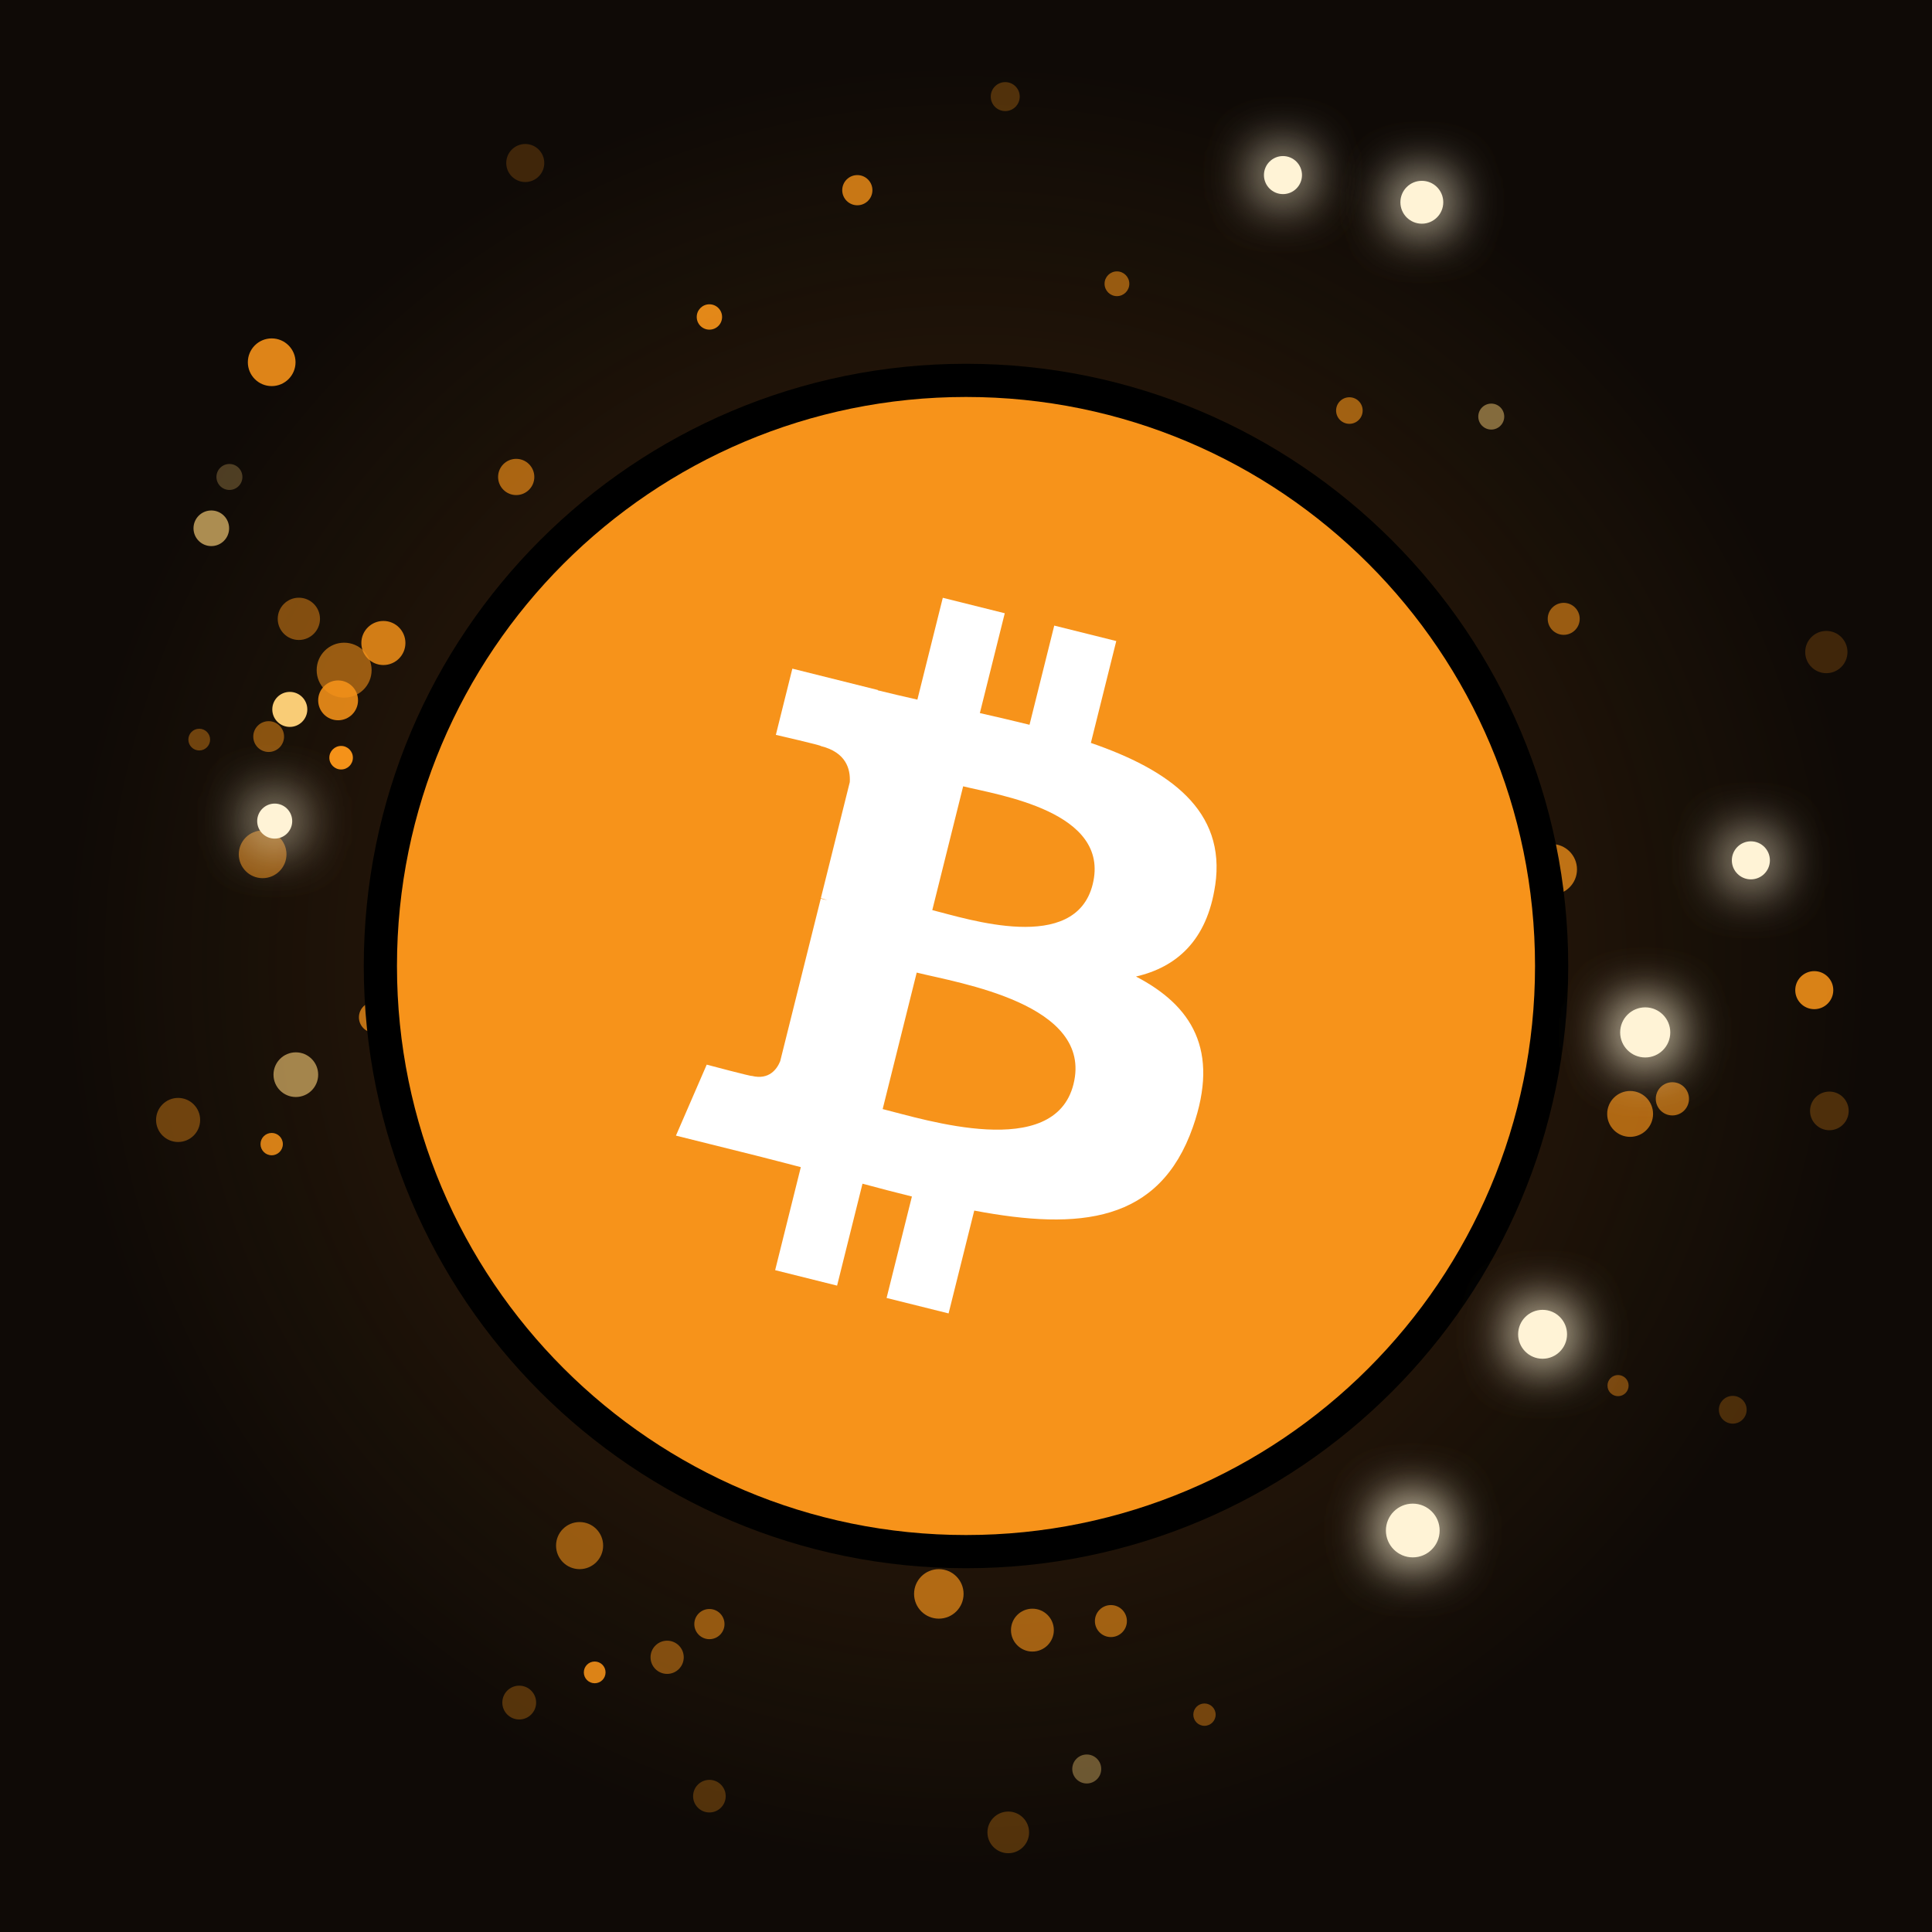
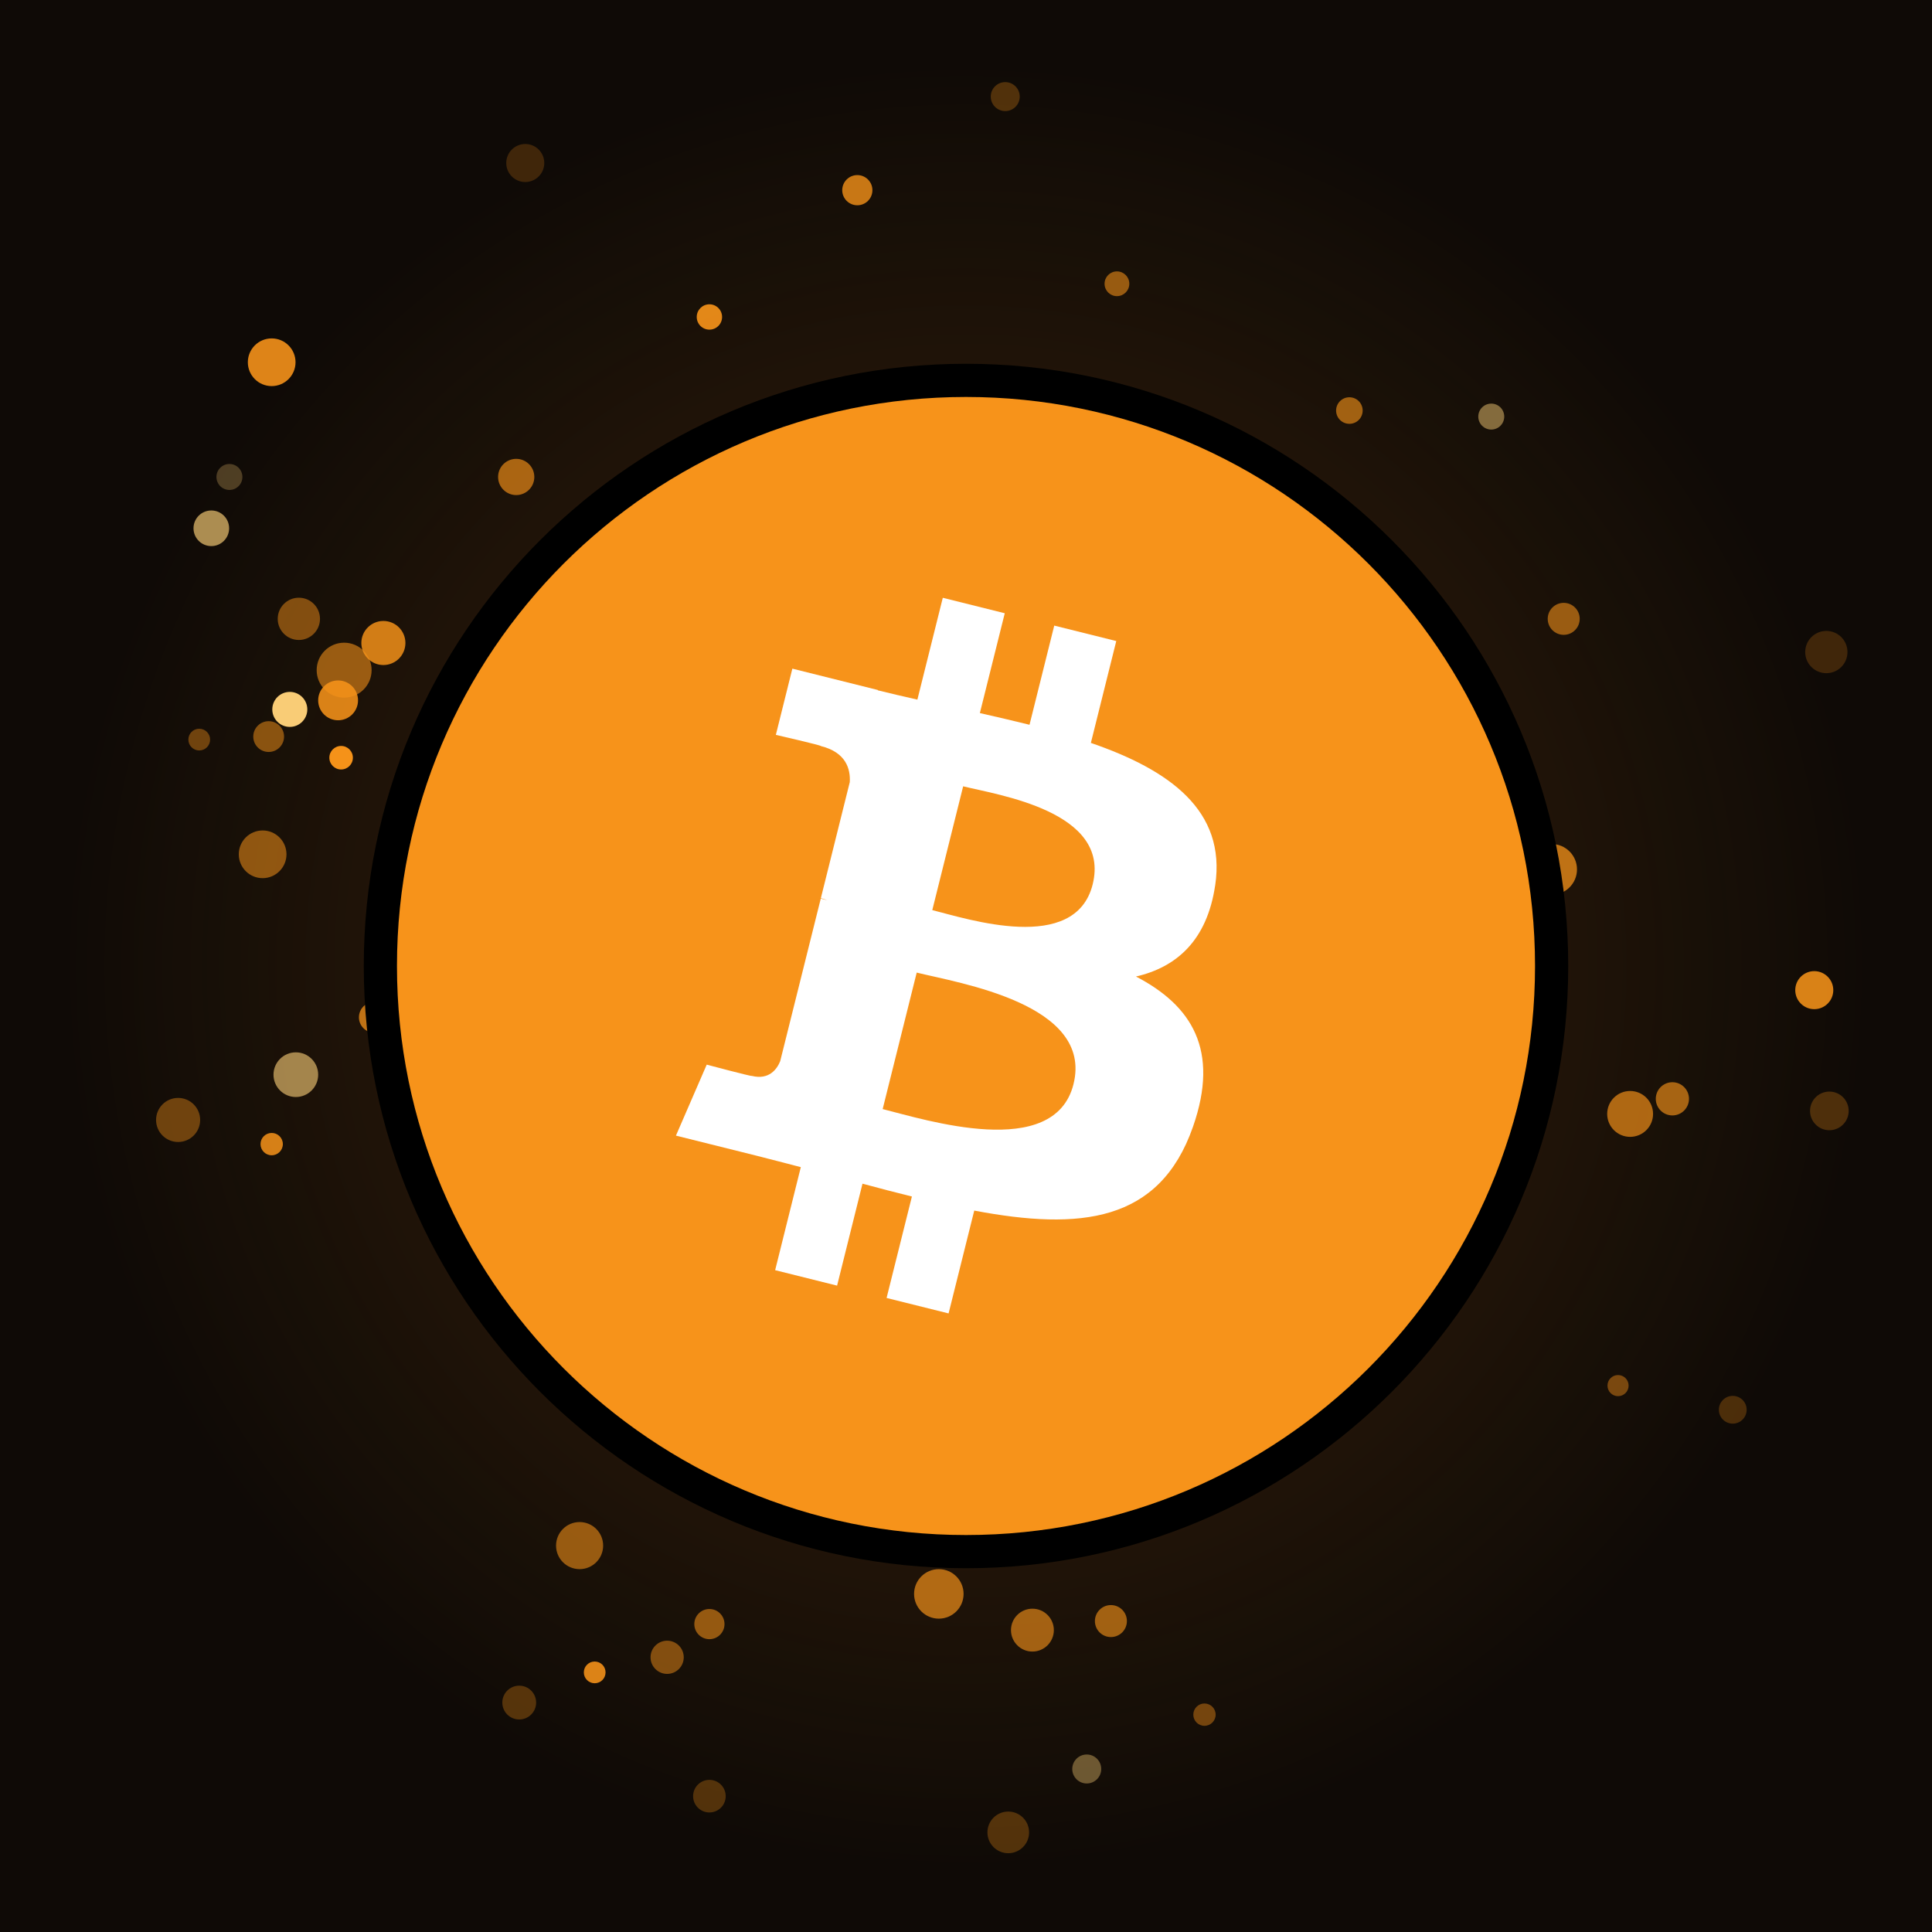
<svg xmlns="http://www.w3.org/2000/svg" viewBox="0 0 64 64">
  <rect width="64" height="64" fill="#0f0a06" />
  <defs>
    <radialGradient id="hdrQR">
      <stop offset="0.3" stop-color="#F7931A" stop-opacity="0.15" />
      <stop offset="1" stop-color="#F7931A" stop-opacity="0" />
    </radialGradient>
    <filter id="glowQR" x="-3" y="-3" width="7" height="7">
      <feGaussianBlur stdDeviation="0.9" result="b" />
      <feMerge>
        <feMergeNode in="b" />
        <feMergeNode in="b" />
        <feMergeNode in="SourceGraphic" />
      </feMerge>
    </filter>
    <radialGradient id="haloQR" cx="32" cy="32" r="20.65" gradientUnits="userSpaceOnUse">
      <stop offset="0.913" stop-color="#fff1cf" stop-opacity="0.6" />
      <stop offset="0.952" stop-color="#ffc35a" stop-opacity="0.42" />
      <stop offset="1" stop-color="#F7931A" stop-opacity="0" />
    </radialGradient>
  </defs>
  <circle cx="32" cy="32" r="32" fill="#0f0a06" />
  <circle cx="32" cy="32" r="30" fill="url(#hdrQR)" />
  <circle cx="14.8" cy="25.6" r="0.61" fill="#F7931A" fill-opacity="0.81" />
  <circle cx="39.9" cy="56.8" r="0.37" fill="#F7931A" fill-opacity="0.42" />
  <circle cx="47.1" cy="28.4" r="0.55" fill="#ffd27a" fill-opacity="0.95" />
  <circle cx="26.6" cy="17.4" r="1.09" fill="#F7931A" fill-opacity="0.95" />
  <circle cx="48.7" cy="30.2" r="0.86" fill="#F7931A" fill-opacity="0.89" />
  <circle cx="31.7" cy="48.5" r="0.83" fill="#ffd27a" fill-opacity="0.90" />
  <circle cx="23.9" cy="47.3" r="0.90" fill="#F7931A" fill-opacity="0.86" />
  <circle cx="16.1" cy="22.6" r="0.54" fill="#F7931A" fill-opacity="0.80" />
  <circle cx="46.2" cy="21.7" r="0.43" fill="#ffd27a" fill-opacity="0.85" />
  <circle cx="47.4" cy="38.3" r="1.06" fill="#F7931A" fill-opacity="0.89" />
  <circle cx="49.7" cy="29.1" r="0.96" fill="#F7931A" fill-opacity="0.83" />
  <circle cx="33.3" cy="3.2" r="0.48" fill="#F7931A" fill-opacity="0.28" />
  <circle cx="17.7" cy="26.0" r="1.03" fill="#F7931A" fill-opacity="0.95" />
  <circle cx="49.4" cy="13.8" r="0.43" fill="#ffd27a" fill-opacity="0.47" />
  <circle cx="19.2" cy="51.2" r="0.78" fill="#F7931A" fill-opacity="0.57" />
  <circle cx="9.8" cy="35.6" r="0.74" fill="#ffd27a" fill-opacity="0.60" />
  <circle cx="11.4" cy="22.2" r="0.91" fill="#F7931A" fill-opacity="0.58" />
  <circle cx="60.5" cy="21.6" r="0.70" fill="#F7931A" fill-opacity="0.21" />
  <circle cx="9.9" cy="20.5" r="0.70" fill="#F7931A" fill-opacity="0.48" />
  <circle cx="14.9" cy="36.8" r="0.45" fill="#F7931A" fill-opacity="0.84" />
  <circle cx="8.7" cy="28.3" r="0.79" fill="#F7931A" fill-opacity="0.54" />
  <circle cx="12.4" cy="33.7" r="0.51" fill="#F7931A" fill-opacity="0.74" />
  <circle cx="46.8" cy="27.4" r="1.06" fill="#F7931A" fill-opacity="0.95" />
  <circle cx="43.0" cy="19.4" r="0.95" fill="#F7931A" fill-opacity="0.89" />
  <circle cx="7.6" cy="15.8" r="0.43" fill="#ffd27a" fill-opacity="0.26" />
  <circle cx="43.1" cy="21.1" r="0.56" fill="#F7931A" fill-opacity="0.95" />
  <circle cx="48.3" cy="22.4" r="0.49" fill="#ffd27a" fill-opacity="0.78" />
  <circle cx="22.1" cy="54.9" r="0.55" fill="#F7931A" fill-opacity="0.48" />
  <circle cx="34.2" cy="54.0" r="0.71" fill="#F7931A" fill-opacity="0.62" />
  <circle cx="13.9" cy="28.3" r="0.68" fill="#ffd27a" fill-opacity="0.80" />
  <circle cx="44.7" cy="13.6" r="0.44" fill="#F7931A" fill-opacity="0.61" />
  <circle cx="14.6" cy="33.7" r="0.63" fill="#F7931A" fill-opacity="0.85" />
  <circle cx="45.3" cy="40.2" r="0.62" fill="#F7931A" fill-opacity="0.94" />
  <circle cx="6.6" cy="24.5" r="0.36" fill="#F7931A" fill-opacity="0.40" />
  <circle cx="41.3" cy="15.6" r="0.78" fill="#F7931A" fill-opacity="0.78" />
  <circle cx="39.0" cy="49.2" r="0.74" fill="#F7931A" fill-opacity="0.80" />
  <circle cx="57.4" cy="46.7" r="0.46" fill="#F7931A" fill-opacity="0.26" />
  <circle cx="35.8" cy="16.9" r="0.53" fill="#F7931A" fill-opacity="0.95" />
  <circle cx="36.8" cy="53.7" r="0.53" fill="#F7931A" fill-opacity="0.61" />
  <circle cx="60.6" cy="36.8" r="0.64" fill="#F7931A" fill-opacity="0.27" />
  <circle cx="18.5" cy="20.2" r="0.92" fill="#F7931A" fill-opacity="0.83" />
  <circle cx="51.8" cy="20.5" r="0.53" fill="#F7931A" fill-opacity="0.58" />
  <circle cx="53.6" cy="45.9" r="0.35" fill="#F7931A" fill-opacity="0.44" />
  <circle cx="5.9" cy="37.1" r="0.73" fill="#F7931A" fill-opacity="0.40" />
  <circle cx="23.5" cy="59.5" r="0.54" fill="#F7931A" fill-opacity="0.29" />
  <circle cx="31.1" cy="52.8" r="0.82" fill="#F7931A" fill-opacity="0.68" />
  <circle cx="17.4" cy="5.4" r="0.63" fill="#F7931A" fill-opacity="0.21" />
  <circle cx="23.5" cy="53.8" r="0.50" fill="#F7931A" fill-opacity="0.56" />
  <circle cx="33.4" cy="60.7" r="0.69" fill="#F7931A" fill-opacity="0.29" />
  <circle cx="31.9" cy="15.6" r="0.55" fill="#F7931A" fill-opacity="0.91" />
  <circle cx="17.2" cy="36.6" r="0.96" fill="#F7931A" fill-opacity="0.95" />
  <circle cx="37.0" cy="9.4" r="0.41" fill="#F7931A" fill-opacity="0.57" />
  <circle cx="8.9" cy="24.4" r="0.51" fill="#F7931A" fill-opacity="0.51" />
  <circle cx="34.9" cy="15.8" r="0.36" fill="#F7931A" fill-opacity="0.90" />
  <circle cx="17.2" cy="56.4" r="0.56" fill="#F7931A" fill-opacity="0.30" />
  <circle cx="51.4" cy="28.8" r="0.84" fill="#F7931A" fill-opacity="0.74" />
  <circle cx="36.0" cy="58.6" r="0.48" fill="#ffd27a" fill-opacity="0.38" />
  <circle cx="32" cy="32" r="19.95" fill="#000" />
  <circle cx="32" cy="32" r="18.85" fill="#F7931A" />
  <path fill="#fff" transform="translate(13.280 13.280) scale(0.585)" d="M46.11 27.441c.636-4.258-2.606-6.547-7.039-8.074l1.438-5.768-3.512-.875-1.4 5.616c-.922-.23-1.87-.447-2.812-.662l1.41-5.653-3.509-.875-1.439 5.766c-.764-.174-1.514-.346-2.242-.527l.004-.018-4.842-1.209-.934 3.75s2.605.597 2.55.634c1.422.355 1.68 1.296 1.636 2.042l-1.638 6.571c.098.025.225.061.365.117l-.37-.092-2.297 9.205c-.174.432-.615 1.08-1.609.834.035.051-2.552-.637-2.552-.637l-1.743 4.019 4.569 1.139c.85.213 1.683.436 2.502.646l-1.453 5.834 3.507.875 1.439-5.772c.958.26 1.888.5 2.798.726l-1.434 5.745 3.511.875 1.453-5.823c5.987 1.133 10.489.676 12.384-4.739 1.527-4.36-.076-6.875-3.226-8.515 2.294-.529 4.022-2.038 4.483-5.155zM38.087 38.69c-1.085 4.36-8.426 2.003-10.806 1.412l1.928-7.729c2.38.594 10.012 1.77 8.878 6.317zm1.086-11.312c-.99 3.966-7.1 1.951-9.082 1.457l1.748-7.01c1.982.494 8.365 1.416 7.334 5.553z" />
  <circle cx="28.4" cy="6.3" r="0.50" fill="#F7931A" fill-opacity="0.79" />
  <circle cx="9.6" cy="23.5" r="0.58" fill="#ffd27a" fill-opacity="0.97" />
  <circle cx="23.5" cy="10.5" r="0.42" fill="#F7931A" fill-opacity="0.91" />
  <circle cx="54.0" cy="36.9" r="0.76" fill="#F7931A" fill-opacity="0.67" />
  <circle cx="9.0" cy="12.0" r="0.79" fill="#F7931A" fill-opacity="0.89" />
  <circle cx="9.0" cy="37.9" r="0.37" fill="#F7931A" fill-opacity="0.85" />
  <circle cx="7.0" cy="17.5" r="0.59" fill="#ffd27a" fill-opacity="0.65" />
  <circle cx="12.7" cy="21.3" r="0.73" fill="#F7931A" fill-opacity="0.83" />
  <circle cx="19.7" cy="55.4" r="0.36" fill="#F7931A" fill-opacity="0.88" />
  <circle cx="11.3" cy="25.1" r="0.39" fill="#F7931A" fill-opacity="0.99" />
  <circle cx="60.1" cy="32.8" r="0.63" fill="#F7931A" fill-opacity="0.87" />
  <circle cx="17.1" cy="15.8" r="0.60" fill="#F7931A" fill-opacity="0.65" />
  <circle cx="11.2" cy="23.2" r="0.66" fill="#F7931A" fill-opacity="0.87" />
  <circle cx="55.4" cy="36.4" r="0.55" fill="#F7931A" fill-opacity="0.64" />
-   <circle cx="47.1" cy="6.7" r="0.71" fill="#fff3d6" filter="url(#glowQR)" />
-   <circle cx="51.1" cy="44.2" r="0.81" fill="#fff3d6" filter="url(#glowQR)" />
-   <circle cx="58.0" cy="28.5" r="0.63" fill="#fff3d6" filter="url(#glowQR)" />
-   <circle cx="54.5" cy="34.2" r="0.83" fill="#fff3d6" filter="url(#glowQR)" />
-   <circle cx="9.1" cy="27.2" r="0.58" fill="#fff3d6" filter="url(#glowQR)" />
-   <circle cx="42.5" cy="5.8" r="0.63" fill="#fff3d6" filter="url(#glowQR)" />
-   <circle cx="46.8" cy="50.7" r="0.89" fill="#fff3d6" filter="url(#glowQR)" />
</svg>
